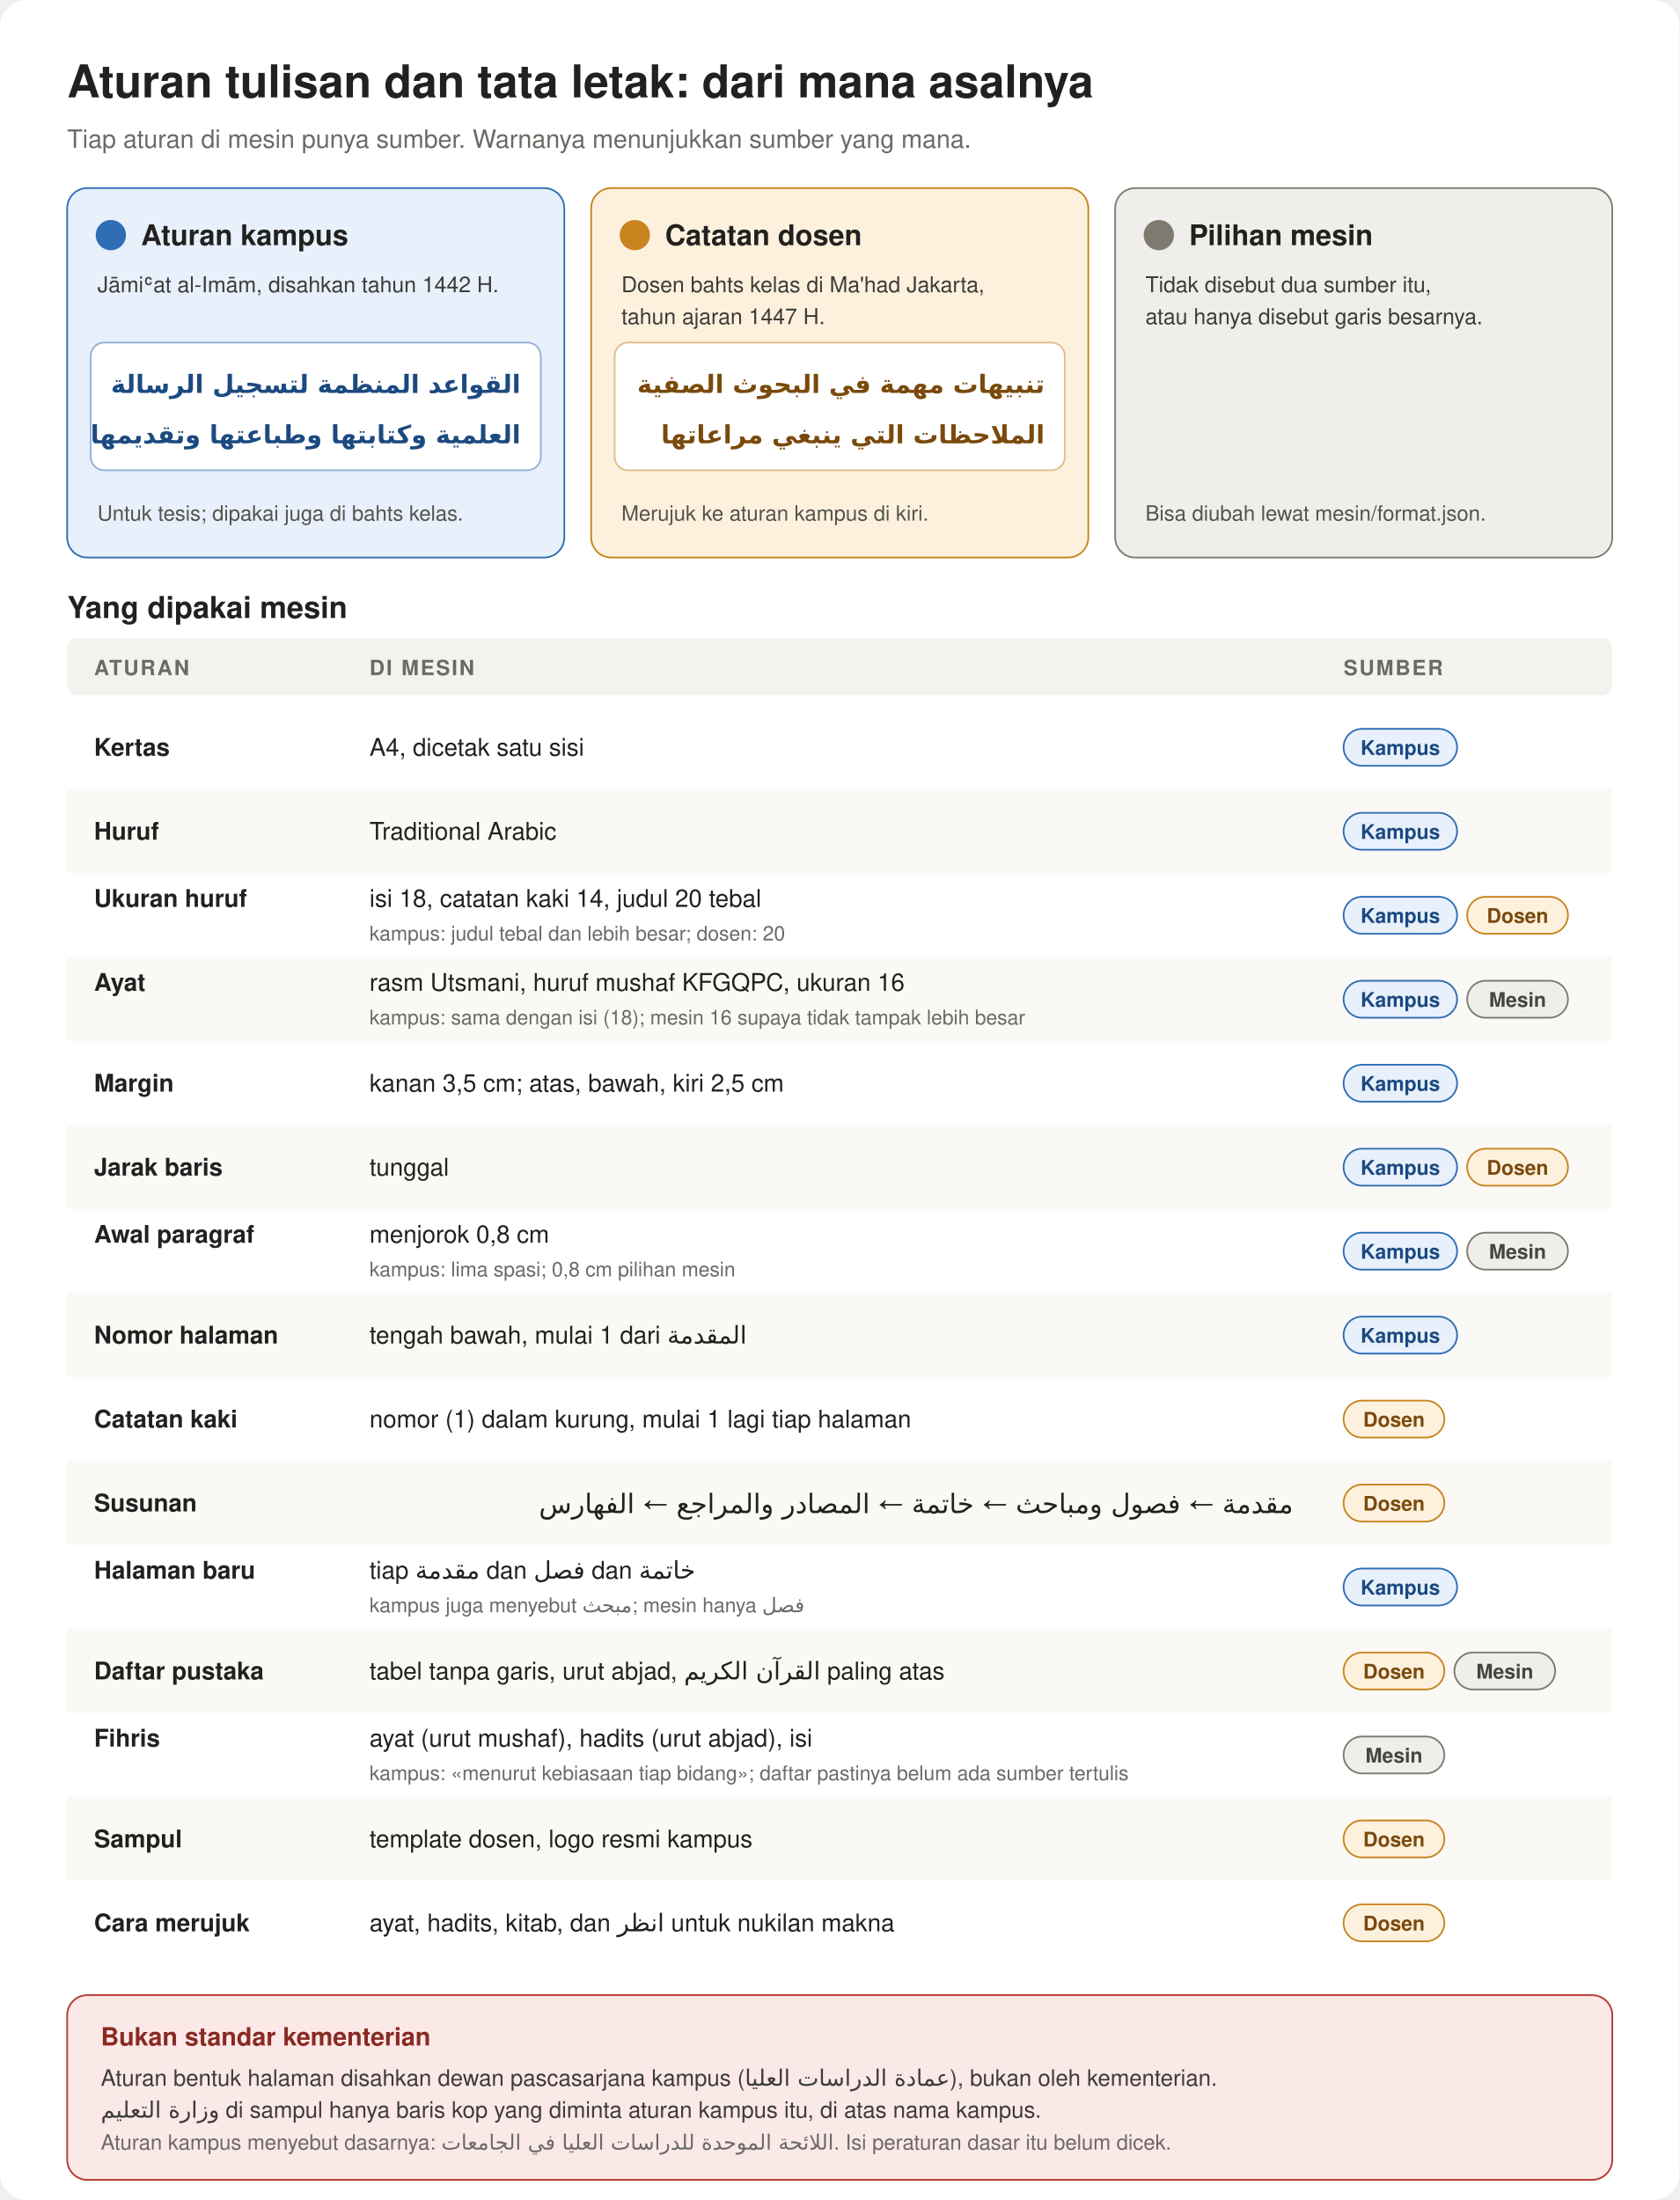
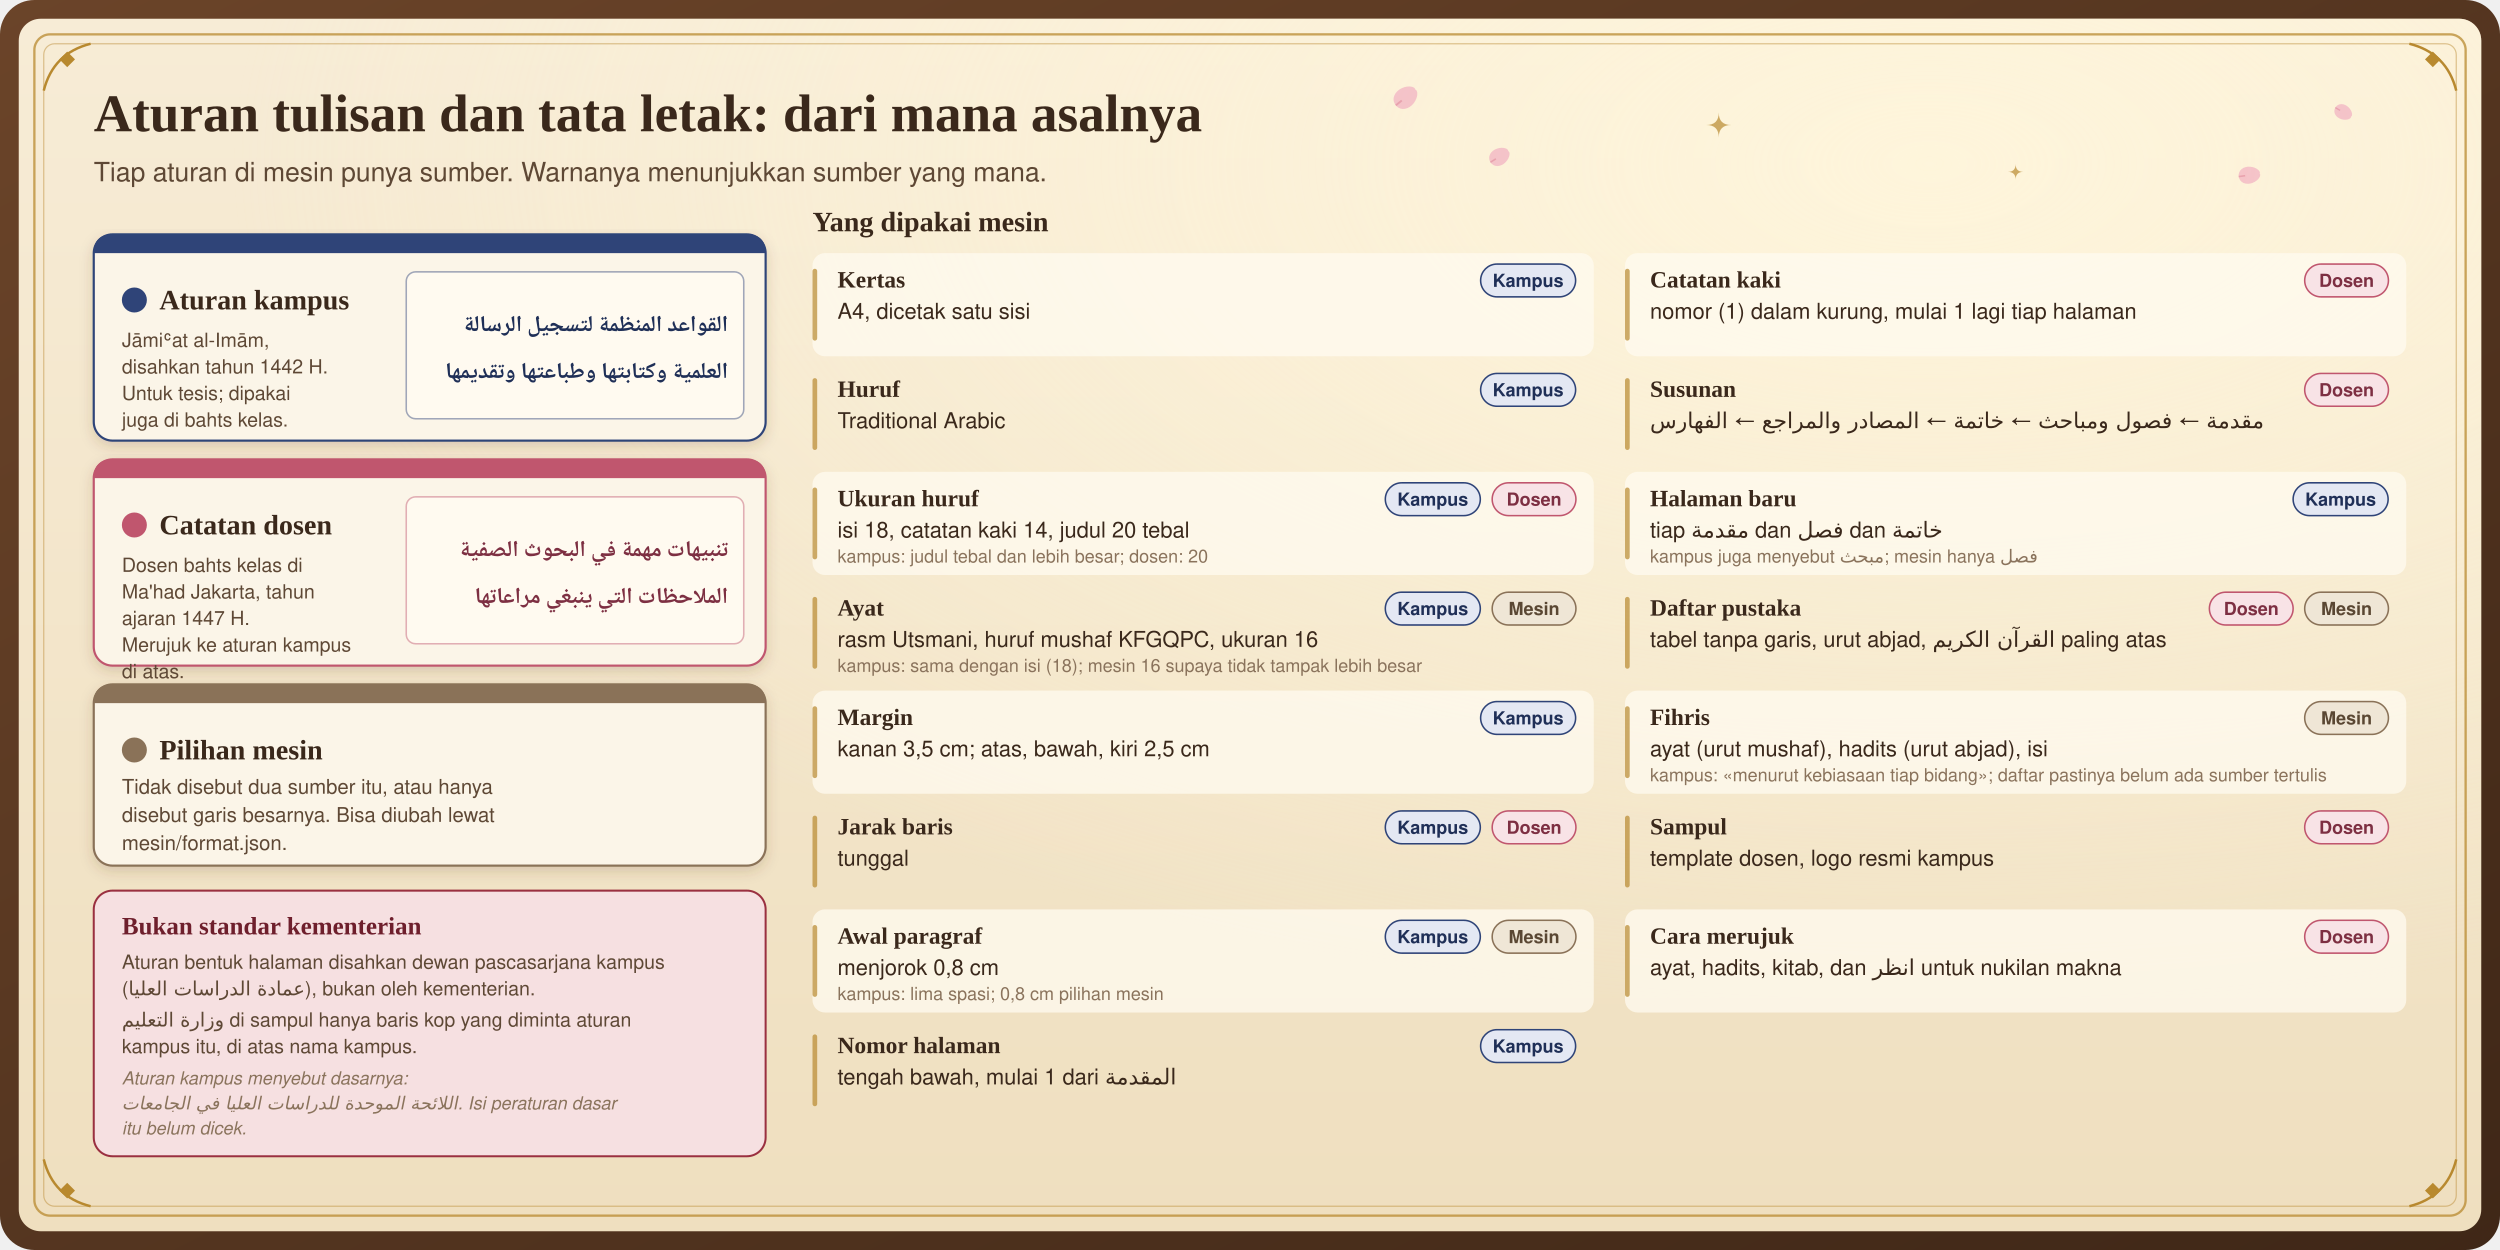
- <svg xmlns="http://www.w3.org/2000/svg" viewBox="0 0 1000 1310" width="1000" height="1310" role="img" font-family="Segoe UI, Helvetica, Arial, sans-serif">
-   <rect width="1000" height="1310" rx="16" fill="#ffffff" />
-   <text x="40" y="58" font-size="27" font-weight="700" fill="#22211f">Aturan tulisan dan tata letak: dari mana asalnya</text>
-   <text x="40" y="88" font-size="15" fill="#6b6a65">Tiap aturan di mesin punya sumber. Warnanya menunjukkan sumber yang mana.</text>
-   <rect x="40" y="112" width="296" height="220" rx="12" fill="#e7f0fb" stroke="#2f6db5" />
-   <circle cx="66" cy="140" r="9" fill="#2f6db5" />
-   <text x="84" y="146" font-size="17" font-weight="700" fill="#22211f">Aturan kampus</text>
-   <text x="58" y="174" font-size="13" fill="#3d3c38">Jāmiʿat al-Imām, disahkan tahun 1442 H.</text>
-   <rect x="54" y="204" width="268" height="76" rx="8" fill="#ffffff" stroke="#2f6db5" stroke-opacity="0.5" />
-   <text x="310" y="234" font-size="15" font-weight="700" direction="rtl" text-anchor="start" fill="#1c4a80">القواعد المنظمة لتسجيل الرسالة</text>
-   <text x="310" y="264" font-size="15" font-weight="700" direction="rtl" text-anchor="start" fill="#1c4a80">العلمية وكتابتها وطباعتها وتقديمها</text>
-   <text x="58" y="310" font-size="12.5" fill="#55534c">Untuk tesis; dipakai juga di bahts kelas.</text>
-   <rect x="352" y="112" width="296" height="220" rx="12" fill="#fdf1de" stroke="#c9831f" />
-   <circle cx="378" cy="140" r="9" fill="#c9831f" />
-   <text x="396" y="146" font-size="17" font-weight="700" fill="#22211f">Catatan dosen</text>
-   <text x="370" y="174" font-size="13" fill="#3d3c38">Dosen bahts kelas di Ma'had Jakarta,</text>
-   <text x="370" y="193" font-size="13" fill="#3d3c38">tahun ajaran 1447 H.</text>
-   <rect x="366" y="204" width="268" height="76" rx="8" fill="#ffffff" stroke="#c9831f" stroke-opacity="0.5" />
-   <text x="622" y="234" font-size="15" font-weight="700" direction="rtl" text-anchor="start" fill="#7a4a0c">تنبيهات مهمة في البحوث الصفية</text>
-   <text x="622" y="264" font-size="15" font-weight="700" direction="rtl" text-anchor="start" fill="#7a4a0c">الملاحظات التي ينبغي مراعاتها</text>
-   <text x="370" y="310" font-size="12.5" fill="#55534c">Merujuk ke aturan kampus di kiri.</text>
-   <rect x="664" y="112" width="296" height="220" rx="12" fill="#efeeea" stroke="#7d7a70" />
-   <circle cx="690" cy="140" r="9" fill="#7d7a70" />
-   <text x="708" y="146" font-size="17" font-weight="700" fill="#22211f">Pilihan mesin</text>
-   <text x="682" y="174" font-size="13" fill="#3d3c38">Tidak disebut dua sumber itu,</text>
-   <text x="682" y="193" font-size="13" fill="#3d3c38">atau hanya disebut garis besarnya.</text>
-   <text x="682" y="310" font-size="12.5" fill="#55534c">Bisa diubah lewat mesin/format.json.</text>
-   <text x="40" y="368" font-size="18" font-weight="700" fill="#22211f">Yang dipakai mesin</text>
-   <rect x="40" y="380" width="920" height="34" rx="6" fill="#f3f2ee" />
-   <text x="56" y="402" font-size="12.5" font-weight="700" letter-spacing="1" fill="#6b6a65">ATURAN</text>
-   <text x="220" y="402" font-size="12.5" font-weight="700" letter-spacing="1" fill="#6b6a65">DI MESIN</text>
-   <text x="800" y="402" font-size="12.5" font-weight="700" letter-spacing="1" fill="#6b6a65">SUMBER</text>
-   <text x="56" y="450" font-size="14.5" font-weight="700" fill="#22211f">Kertas</text>
-   <text x="220" y="450" font-size="14.5" fill="#22211f">A4, dicetak satu sisi</text>
-   <rect x="800" y="434" width="67.6" height="22" rx="11" fill="#e7f0fb" stroke="#2f6db5" />
-   <text x="833.8" y="449.5" font-size="12" font-weight="700" fill="#1c4a80" text-anchor="middle">Kampus</text>
-   <rect x="40" y="470" width="920" height="50" fill="#faf9f6" />
-   <text x="56" y="500" font-size="14.5" font-weight="700" fill="#22211f">Huruf</text>
-   <text x="220" y="500" font-size="14.5" fill="#22211f">Traditional Arabic</text>
-   <rect x="800" y="484" width="67.6" height="22" rx="11" fill="#e7f0fb" stroke="#2f6db5" />
-   <text x="833.8" y="499.5" font-size="12" font-weight="700" fill="#1c4a80" text-anchor="middle">Kampus</text>
-   <text x="56" y="540" font-size="14.5" font-weight="700" fill="#22211f">Ukuran huruf</text>
-   <text x="220" y="540" font-size="14.5" fill="#22211f">isi 18, catatan kaki 14, judul 20 tebal</text>
-   <text x="220" y="560" font-size="12" fill="#6b6a65">kampus: judul tebal dan lebih besar; dosen: 20</text>
-   <rect x="800" y="534" width="67.6" height="22" rx="11" fill="#e7f0fb" stroke="#2f6db5" />
-   <text x="833.8" y="549.5" font-size="12" font-weight="700" fill="#1c4a80" text-anchor="middle">Kampus</text>
-   <rect x="873.6" y="534" width="60.0" height="22" rx="11" fill="#fdf1de" stroke="#c9831f" />
-   <text x="903.6" y="549.5" font-size="12" font-weight="700" fill="#7a4a0c" text-anchor="middle">Dosen</text>
-   <rect x="40" y="570" width="920" height="50" fill="#faf9f6" />
-   <text x="56" y="590" font-size="14.5" font-weight="700" fill="#22211f">Ayat</text>
-   <text x="220" y="590" font-size="14.5" fill="#22211f">rasm Utsmani, huruf mushaf KFGQPC, ukuran 16</text>
-   <text x="220" y="610" font-size="12" fill="#6b6a65">kampus: sama dengan isi (18); mesin 16 supaya tidak tampak lebih besar</text>
-   <rect x="800" y="584" width="67.6" height="22" rx="11" fill="#e7f0fb" stroke="#2f6db5" />
-   <text x="833.8" y="599.5" font-size="12" font-weight="700" fill="#1c4a80" text-anchor="middle">Kampus</text>
-   <rect x="873.6" y="584" width="60.0" height="22" rx="11" fill="#efeeea" stroke="#7d7a70" />
-   <text x="903.6" y="599.5" font-size="12" font-weight="700" fill="#47453f" text-anchor="middle">Mesin</text>
-   <text x="56" y="650" font-size="14.5" font-weight="700" fill="#22211f">Margin</text>
-   <text x="220" y="650" font-size="14.5" fill="#22211f">kanan 3,5 cm; atas, bawah, kiri 2,5 cm</text>
-   <rect x="800" y="634" width="67.6" height="22" rx="11" fill="#e7f0fb" stroke="#2f6db5" />
-   <text x="833.8" y="649.5" font-size="12" font-weight="700" fill="#1c4a80" text-anchor="middle">Kampus</text>
-   <rect x="40" y="670" width="920" height="50" fill="#faf9f6" />
-   <text x="56" y="700" font-size="14.5" font-weight="700" fill="#22211f">Jarak baris</text>
-   <text x="220" y="700" font-size="14.5" fill="#22211f">tunggal</text>
-   <rect x="800" y="684" width="67.6" height="22" rx="11" fill="#e7f0fb" stroke="#2f6db5" />
-   <text x="833.8" y="699.5" font-size="12" font-weight="700" fill="#1c4a80" text-anchor="middle">Kampus</text>
-   <rect x="873.6" y="684" width="60.0" height="22" rx="11" fill="#fdf1de" stroke="#c9831f" />
-   <text x="903.6" y="699.5" font-size="12" font-weight="700" fill="#7a4a0c" text-anchor="middle">Dosen</text>
-   <text x="56" y="740" font-size="14.5" font-weight="700" fill="#22211f">Awal paragraf</text>
-   <text x="220" y="740" font-size="14.5" fill="#22211f">menjorok 0,8 cm</text>
-   <text x="220" y="760" font-size="12" fill="#6b6a65">kampus: lima spasi; 0,8 cm pilihan mesin</text>
-   <rect x="800" y="734" width="67.6" height="22" rx="11" fill="#e7f0fb" stroke="#2f6db5" />
-   <text x="833.8" y="749.5" font-size="12" font-weight="700" fill="#1c4a80" text-anchor="middle">Kampus</text>
-   <rect x="873.6" y="734" width="60.0" height="22" rx="11" fill="#efeeea" stroke="#7d7a70" />
-   <text x="903.6" y="749.5" font-size="12" font-weight="700" fill="#47453f" text-anchor="middle">Mesin</text>
-   <rect x="40" y="770" width="920" height="50" fill="#faf9f6" />
-   <text x="56" y="800" font-size="14.5" font-weight="700" fill="#22211f">Nomor halaman</text>
-   <text x="220" y="800" font-size="14.5" fill="#22211f">tengah bawah, mulai 1 dari المقدمة</text>
-   <rect x="800" y="784" width="67.6" height="22" rx="11" fill="#e7f0fb" stroke="#2f6db5" />
-   <text x="833.8" y="799.5" font-size="12" font-weight="700" fill="#1c4a80" text-anchor="middle">Kampus</text>
-   <text x="56" y="850" font-size="14.5" font-weight="700" fill="#22211f">Catatan kaki</text>
-   <text x="220" y="850" font-size="14.5" fill="#22211f">nomor (1) dalam kurung, mulai 1 lagi tiap halaman</text>
-   <rect x="800" y="834" width="60.0" height="22" rx="11" fill="#fdf1de" stroke="#c9831f" />
-   <text x="830.0" y="849.5" font-size="12" font-weight="700" fill="#7a4a0c" text-anchor="middle">Dosen</text>
-   <rect x="40" y="870" width="920" height="50" fill="#faf9f6" />
-   <text x="56" y="900" font-size="14.5" font-weight="700" fill="#22211f">Susunan</text>
-   <text x="770" y="901" font-size="16" direction="rtl" text-anchor="start" fill="#22211f">مقدمة ← فصول ومباحث ← خاتمة ← المصادر والمراجع ← الفهارس</text>
-   <rect x="800" y="884" width="60.0" height="22" rx="11" fill="#fdf1de" stroke="#c9831f" />
-   <text x="830.0" y="899.5" font-size="12" font-weight="700" fill="#7a4a0c" text-anchor="middle">Dosen</text>
-   <text x="56" y="940" font-size="14.5" font-weight="700" fill="#22211f">Halaman baru</text>
-   <text x="220" y="940" font-size="14.5" fill="#22211f">tiap مقدمة dan فصل dan خاتمة</text>
-   <text x="220" y="960" font-size="12" fill="#6b6a65">kampus juga menyebut مبحث; mesin hanya فصل</text>
-   <rect x="800" y="934" width="67.6" height="22" rx="11" fill="#e7f0fb" stroke="#2f6db5" />
-   <text x="833.8" y="949.5" font-size="12" font-weight="700" fill="#1c4a80" text-anchor="middle">Kampus</text>
-   <rect x="40" y="970" width="920" height="50" fill="#faf9f6" />
-   <text x="56" y="1000" font-size="14.5" font-weight="700" fill="#22211f">Daftar pustaka</text>
-   <text x="220" y="1000" font-size="14.5" fill="#22211f">tabel tanpa garis, urut abjad, القرآن الكريم paling atas</text>
-   <rect x="800" y="984" width="60.0" height="22" rx="11" fill="#fdf1de" stroke="#c9831f" />
-   <text x="830.0" y="999.5" font-size="12" font-weight="700" fill="#7a4a0c" text-anchor="middle">Dosen</text>
-   <rect x="866.0" y="984" width="60.0" height="22" rx="11" fill="#efeeea" stroke="#7d7a70" />
-   <text x="896.0" y="999.5" font-size="12" font-weight="700" fill="#47453f" text-anchor="middle">Mesin</text>
-   <text x="56" y="1040" font-size="14.5" font-weight="700" fill="#22211f">Fihris</text>
-   <text x="220" y="1040" font-size="14.5" fill="#22211f">ayat (urut mushaf), hadits (urut abjad), isi</text>
-   <text x="220" y="1060" font-size="12" fill="#6b6a65">kampus: «menurut kebiasaan tiap bidang»; daftar pastinya belum ada sumber tertulis</text>
-   <rect x="800" y="1034" width="60.0" height="22" rx="11" fill="#efeeea" stroke="#7d7a70" />
-   <text x="830.0" y="1049.5" font-size="12" font-weight="700" fill="#47453f" text-anchor="middle">Mesin</text>
-   <rect x="40" y="1070" width="920" height="50" fill="#faf9f6" />
-   <text x="56" y="1100" font-size="14.5" font-weight="700" fill="#22211f">Sampul</text>
-   <text x="220" y="1100" font-size="14.5" fill="#22211f">template dosen, logo resmi kampus</text>
-   <rect x="800" y="1084" width="60.0" height="22" rx="11" fill="#fdf1de" stroke="#c9831f" />
-   <text x="830.0" y="1099.5" font-size="12" font-weight="700" fill="#7a4a0c" text-anchor="middle">Dosen</text>
-   <text x="56" y="1150" font-size="14.5" font-weight="700" fill="#22211f">Cara merujuk</text>
-   <text x="220" y="1150" font-size="14.5" fill="#22211f">ayat, hadits, kitab, dan انظر untuk nukilan makna</text>
-   <rect x="800" y="1134" width="60.0" height="22" rx="11" fill="#fdf1de" stroke="#c9831f" />
-   <text x="830.0" y="1149.5" font-size="12" font-weight="700" fill="#7a4a0c" text-anchor="middle">Dosen</text>
-   <rect x="40" y="1188" width="920" height="110" rx="12" fill="#fbe9e7" stroke="#b3362f" />
-   <text x="60" y="1218" font-size="15" font-weight="700" fill="#8a2a24">Bukan standar kementerian</text>
-   <text x="60" y="1242" font-size="13.5" fill="#3d3c38">Aturan bentuk halaman disahkan dewan pascasarjana kampus (عمادة الدراسات العليا), bukan oleh kementerian.</text>
-   <text x="60" y="1261" font-size="13.5" fill="#3d3c38">وزارة التعليم di sampul hanya baris kop yang diminta aturan kampus itu, di atas nama kampus.</text>
-   <text x="60" y="1280" font-size="12.5" fill="#6b6a65">Aturan kampus menyebut dasarnya: اللائحة الموحدة للدراسات العليا في الجامعات. Isi peraturan dasar itu belum dicek.</text>
+ <svg xmlns="http://www.w3.org/2000/svg" viewBox="0 0 1600 800" width="1600" height="800" role="img" font-family="Segoe UI, Helvetica, Arial, sans-serif">
+   <defs>
+     <linearGradient id="kertas" x1="0" y1="0" x2="0" y2="1">
+       <stop offset="0" stop-color="#f7ecd6" />
+       <stop offset="1" stop-color="#efdfbf" />
+     </linearGradient>
+     <radialGradient id="sinar" cx="0.78" cy="0.12" r="0.7">
+       <stop offset="0" stop-color="#fff6dc" stop-opacity="0.9" />
+       <stop offset="1" stop-color="#fff6dc" stop-opacity="0" />
+     </radialGradient>
+     <linearGradient id="kayu" x1="0" y1="0" x2="1" y2="1">
+       <stop offset="0" stop-color="#6b4429" />
+       <stop offset="1" stop-color="#3f2717" />
+     </linearGradient>
+     <filter id="bayang" x="-5%" y="-5%" width="110%" height="120%">
+       <feDropShadow dx="0" dy="3" stdDeviation="4" flood-color="#5a3a1e" flood-opacity="0.18" />
+     </filter>
+     <marker id="p" viewBox="0 0 10 10" refX="8" refY="5" markerWidth="7" markerHeight="7" orient="auto">
+       <path d="M0 1L10 5L0 9z" fill="#8a735c" />
+     </marker>
+     <marker id="pm" viewBox="0 0 10 10" refX="8" refY="5" markerWidth="7" markerHeight="7" orient="auto">
+       <path d="M0 1L10 5L0 9z" fill="#9a3040" />
+     </marker>
+     <marker id="pg" viewBox="0 0 10 10" refX="8" refY="5" markerWidth="7" markerHeight="7" orient="auto">
+       <path d="M0 1L10 5L0 9z" fill="#b8892f" />
+     </marker>
+   </defs>
+   <rect width="1600" height="800" rx="22" fill="url(#kayu)" />
+   <rect x="12" y="12" width="1576" height="776" rx="14" fill="url(#kertas)" />
+   <rect x="12" y="12" width="1576" height="776" rx="14" fill="url(#sinar)" />
+   <rect x="22" y="22" width="1556" height="756" rx="10" fill="none" stroke="#b8892f" stroke-width="1.5" stroke-opacity="0.75" />
+   <rect x="28" y="28" width="1544" height="744" rx="7" fill="none" stroke="#b8892f" stroke-width="0.8" stroke-opacity="0.45" />
+   <path d="M28 58Q34 34 58 28" fill="none" stroke="#b8892f" stroke-width="1.6" />
+   <path d="M38 38l5 -5l5 5l-5 5z" fill="#b8892f" />
+   <path d="M1572 58Q1566 34 1542 28" fill="none" stroke="#b8892f" stroke-width="1.6" />
+   <path d="M1562 38l-5 -5l-5 5l5 5z" fill="#b8892f" />
+   <path d="M28 742Q34 766 58 772" fill="none" stroke="#b8892f" stroke-width="1.6" />
+   <path d="M38 762l5 5l5 -5l-5 -5z" fill="#b8892f" />
+   <path d="M1572 742Q1566 766 1542 772" fill="none" stroke="#b8892f" stroke-width="1.6" />
+   <path d="M1562 762l-5 5l-5 -5l5 -5z" fill="#b8892f" />
+   <text x="60" y="84" font-size="34" font-weight="700" font-family="Georgia, 'Times New Roman', serif" fill="#3a281b">Aturan tulisan dan tata letak: dari mana asalnya</text>
+   <text x="60" y="116" font-size="17" fill="#5e4835">Tiap aturan di mesin punya sumber. Warnanya menunjukkan sumber yang mana.</text>
+   <rect x="60" y="150" width="430" height="132" rx="12" fill="#fbf5e8" stroke="#2f4478" stroke-width="1.4" filter="url(#bayang)" />
+   <path d="M60 162Q60 150 72 150H478Q490 150 490 162Z" fill="#2f4478" />
+   <circle cx="86" cy="192" r="8" fill="#2f4478" />
+   <text x="102" y="198" font-size="18" font-weight="700" font-family="Georgia, 'Times New Roman', serif" fill="#3a281b">Aturan kampus</text>
+   <rect x="260" y="174" width="216" height="94" rx="6" fill="#fffaf0" stroke="#2f4478" stroke-opacity="0.45" />
+   <text x="466" y="212" font-size="14.5" font-weight="700" font-family="Traditional Arabic, Amiri, Noto Naskh Arabic, Segoe UI, sans-serif" direction="rtl" text-anchor="start" fill="#1f2f57">القواعد المنظمة لتسجيل الرسالة</text>
+   <text x="466" y="242" font-size="14.5" font-weight="700" font-family="Traditional Arabic, Amiri, Noto Naskh Arabic, Segoe UI, sans-serif" direction="rtl" text-anchor="start" fill="#1f2f57">العلمية وكتابتها وطباعتها وتقديمها</text>
+   <text x="78" y="222" font-size="12.5" fill="#5e4835">Jāmiʿat al-Imām,</text>
+   <text x="78" y="239" font-size="12.5" fill="#5e4835">disahkan tahun 1442 H.</text>
+   <text x="78" y="256" font-size="12.5" fill="#5e4835">Untuk tesis; dipakai</text>
+   <text x="78" y="273" font-size="12.5" fill="#5e4835">juga di bahts kelas.</text>
+   <rect x="60" y="294" width="430" height="132" rx="12" fill="#fbf5e8" stroke="#c0566e" stroke-width="1.4" filter="url(#bayang)" />
+   <path d="M60 306Q60 294 72 294H478Q490 294 490 306Z" fill="#c0566e" />
+   <circle cx="86" cy="336" r="8" fill="#c0566e" />
+   <text x="102" y="342" font-size="18" font-weight="700" font-family="Georgia, 'Times New Roman', serif" fill="#3a281b">Catatan dosen</text>
+   <rect x="260" y="318" width="216" height="94" rx="6" fill="#fffaf0" stroke="#c0566e" stroke-opacity="0.45" />
+   <text x="466" y="356" font-size="14.5" font-weight="700" font-family="Traditional Arabic, Amiri, Noto Naskh Arabic, Segoe UI, sans-serif" direction="rtl" text-anchor="start" fill="#7d2f42">تنبيهات مهمة في البحوث الصفية</text>
+   <text x="466" y="386" font-size="14.5" font-weight="700" font-family="Traditional Arabic, Amiri, Noto Naskh Arabic, Segoe UI, sans-serif" direction="rtl" text-anchor="start" fill="#7d2f42">الملاحظات التي ينبغي مراعاتها</text>
+   <text x="78" y="366" font-size="12.5" fill="#5e4835">Dosen bahts kelas di</text>
+   <text x="78" y="383" font-size="12.5" fill="#5e4835">Ma'had Jakarta, tahun</text>
+   <text x="78" y="400" font-size="12.5" fill="#5e4835">ajaran 1447 H.</text>
+   <text x="78" y="417" font-size="12.5" fill="#5e4835">Merujuk ke aturan kampus</text>
+   <text x="78" y="434" font-size="12.5" fill="#5e4835">di atas.</text>
+   <rect x="60" y="438" width="430" height="116" rx="12" fill="#fbf5e8" stroke="#8a7258" stroke-width="1.4" filter="url(#bayang)" />
+   <path d="M60 450Q60 438 72 438H478Q490 438 490 450Z" fill="#8a7258" />
+   <circle cx="86" cy="480" r="8" fill="#8a7258" />
+   <text x="102" y="486" font-size="18" font-weight="700" font-family="Georgia, 'Times New Roman', serif" fill="#3a281b">Pilihan mesin</text>
+   <text x="78" y="508" font-size="13" fill="#5e4835">Tidak disebut dua sumber itu, atau hanya</text>
+   <text x="78" y="526" font-size="13" fill="#5e4835">disebut garis besarnya. Bisa diubah lewat</text>
+   <text x="78" y="544" font-size="13" fill="#5e4835">mesin/format.json.</text>
+   <rect x="60" y="570" width="430" height="170" rx="12" fill="#f6e0e1" stroke="#9a3040" stroke-width="1.3" />
+   <text x="78" y="598" font-size="16" font-weight="700" font-family="Georgia, 'Times New Roman', serif" fill="#6e1f2c">Bukan standar kementerian</text>
+   <text x="78" y="620" font-size="12.5" fill="#5e4835">Aturan bentuk halaman disahkan dewan pascasarjana kampus</text>
+   <text x="78" y="637" font-size="12.5" fill="#5e4835">(عمادة الدراسات العليا), bukan oleh kementerian.</text>
+   <text x="78" y="657" font-size="12.5" fill="#5e4835">وزارة التعليم di sampul hanya baris kop yang diminta aturan</text>
+   <text x="78" y="674" font-size="12.5" fill="#5e4835">kampus itu, di atas nama kampus.</text>
+   <text x="78" y="694" font-size="11.5" font-style="italic" fill="#8a735c">Aturan kampus menyebut dasarnya:</text>
+   <text x="78" y="710" font-size="11.5" font-style="italic" fill="#8a735c">اللائحة الموحدة للدراسات العليا في الجامعات. Isi peraturan dasar</text>
+   <text x="78" y="726" font-size="11.5" font-style="italic" fill="#8a735c">itu belum dicek.</text>
+   <text x="520" y="148" font-size="18" font-weight="700" font-family="Georgia, 'Times New Roman', serif" fill="#3a281b">Yang dipakai mesin</text>
+   <rect x="520.0" y="162" width="500.0" height="66" rx="8" fill="#fffaf0" fill-opacity="0.75" />
+   <rect x="520.0" y="172" width="3" height="46" rx="1.5" fill="#b8892f" opacity="0.7" />
+   <text x="536.0" y="184" font-size="15" font-weight="700" font-family="Georgia, 'Times New Roman', serif" fill="#3a281b">Kertas</text>
+   <rect x="947.6" y="169" width="60.8" height="21" rx="10.5" fill="#e4e8f3" stroke="#2f4478" />
+   <text x="978.0" y="183.6" font-size="11.5" font-weight="700" fill="#1f2f57" text-anchor="middle">Kampus</text>
+   <text x="536.0" y="204" font-size="14" fill="#3a281b">A4, dicetak satu sisi</text>
+   <rect x="520.0" y="242" width="3" height="46" rx="1.5" fill="#b8892f" opacity="0.7" />
+   <text x="536.0" y="254" font-size="15" font-weight="700" font-family="Georgia, 'Times New Roman', serif" fill="#3a281b">Huruf</text>
+   <rect x="947.6" y="239" width="60.8" height="21" rx="10.5" fill="#e4e8f3" stroke="#2f4478" />
+   <text x="978.0" y="253.6" font-size="11.5" font-weight="700" fill="#1f2f57" text-anchor="middle">Kampus</text>
+   <text x="536.0" y="274" font-size="14" fill="#3a281b">Traditional Arabic</text>
+   <rect x="520.0" y="302" width="500.0" height="66" rx="8" fill="#fffaf0" fill-opacity="0.75" />
+   <rect x="520.0" y="312" width="3" height="46" rx="1.5" fill="#b8892f" opacity="0.7" />
+   <text x="536.0" y="324" font-size="15" font-weight="700" font-family="Georgia, 'Times New Roman', serif" fill="#3a281b">Ukuran huruf</text>
+   <rect x="955.0" y="309" width="53.6" height="21" rx="10.5" fill="#f8e3e6" stroke="#c0566e" />
+   <text x="981.8" y="323.6" font-size="11.5" font-weight="700" fill="#7d2f42" text-anchor="middle">Dosen</text>
+   <rect x="886.6" y="309" width="60.8" height="21" rx="10.5" fill="#e4e8f3" stroke="#2f4478" />
+   <text x="917.0" y="323.6" font-size="11.5" font-weight="700" fill="#1f2f57" text-anchor="middle">Kampus</text>
+   <text x="536.0" y="344" font-size="14" fill="#3a281b">isi 18, catatan kaki 14, judul 20 tebal</text>
+   <text x="536.0" y="360" font-size="11.5" fill="#8a735c">kampus: judul tebal dan lebih besar; dosen: 20</text>
+   <rect x="520.0" y="382" width="3" height="46" rx="1.5" fill="#b8892f" opacity="0.7" />
+   <text x="536.0" y="394" font-size="15" font-weight="700" font-family="Georgia, 'Times New Roman', serif" fill="#3a281b">Ayat</text>
+   <rect x="955.0" y="379" width="53.6" height="21" rx="10.5" fill="#efe6d6" stroke="#8a7258" />
+   <text x="981.8" y="393.6" font-size="11.5" font-weight="700" fill="#5a4733" text-anchor="middle">Mesin</text>
+   <rect x="886.6" y="379" width="60.8" height="21" rx="10.5" fill="#e4e8f3" stroke="#2f4478" />
+   <text x="917.0" y="393.6" font-size="11.5" font-weight="700" fill="#1f2f57" text-anchor="middle">Kampus</text>
+   <text x="536.0" y="414" font-size="14" fill="#3a281b">rasm Utsmani, huruf mushaf KFGQPC, ukuran 16</text>
+   <text x="536.0" y="430" font-size="11.5" fill="#8a735c">kampus: sama dengan isi (18); mesin 16 supaya tidak tampak lebih besar</text>
+   <rect x="520.0" y="442" width="500.0" height="66" rx="8" fill="#fffaf0" fill-opacity="0.75" />
+   <rect x="520.0" y="452" width="3" height="46" rx="1.5" fill="#b8892f" opacity="0.7" />
+   <text x="536.0" y="464" font-size="15" font-weight="700" font-family="Georgia, 'Times New Roman', serif" fill="#3a281b">Margin</text>
+   <rect x="947.6" y="449" width="60.8" height="21" rx="10.5" fill="#e4e8f3" stroke="#2f4478" />
+   <text x="978.0" y="463.6" font-size="11.5" font-weight="700" fill="#1f2f57" text-anchor="middle">Kampus</text>
+   <text x="536.0" y="484" font-size="14" fill="#3a281b">kanan 3,5 cm; atas, bawah, kiri 2,5 cm</text>
+   <rect x="520.0" y="522" width="3" height="46" rx="1.5" fill="#b8892f" opacity="0.7" />
+   <text x="536.0" y="534" font-size="15" font-weight="700" font-family="Georgia, 'Times New Roman', serif" fill="#3a281b">Jarak baris</text>
+   <rect x="955.0" y="519" width="53.6" height="21" rx="10.5" fill="#f8e3e6" stroke="#c0566e" />
+   <text x="981.8" y="533.6" font-size="11.5" font-weight="700" fill="#7d2f42" text-anchor="middle">Dosen</text>
+   <rect x="886.6" y="519" width="60.8" height="21" rx="10.5" fill="#e4e8f3" stroke="#2f4478" />
+   <text x="917.0" y="533.6" font-size="11.5" font-weight="700" fill="#1f2f57" text-anchor="middle">Kampus</text>
+   <text x="536.0" y="554" font-size="14" fill="#3a281b">tunggal</text>
+   <rect x="520.0" y="582" width="500.0" height="66" rx="8" fill="#fffaf0" fill-opacity="0.75" />
+   <rect x="520.0" y="592" width="3" height="46" rx="1.5" fill="#b8892f" opacity="0.7" />
+   <text x="536.0" y="604" font-size="15" font-weight="700" font-family="Georgia, 'Times New Roman', serif" fill="#3a281b">Awal paragraf</text>
+   <rect x="955.0" y="589" width="53.6" height="21" rx="10.5" fill="#efe6d6" stroke="#8a7258" />
+   <text x="981.8" y="603.6" font-size="11.5" font-weight="700" fill="#5a4733" text-anchor="middle">Mesin</text>
+   <rect x="886.6" y="589" width="60.8" height="21" rx="10.5" fill="#e4e8f3" stroke="#2f4478" />
+   <text x="917.0" y="603.6" font-size="11.5" font-weight="700" fill="#1f2f57" text-anchor="middle">Kampus</text>
+   <text x="536.0" y="624" font-size="14" fill="#3a281b">menjorok 0,8 cm</text>
+   <text x="536.0" y="640" font-size="11.5" fill="#8a735c">kampus: lima spasi; 0,8 cm pilihan mesin</text>
+   <rect x="520.0" y="662" width="3" height="46" rx="1.5" fill="#b8892f" opacity="0.7" />
+   <text x="536.0" y="674" font-size="15" font-weight="700" font-family="Georgia, 'Times New Roman', serif" fill="#3a281b">Nomor halaman</text>
+   <rect x="947.6" y="659" width="60.8" height="21" rx="10.5" fill="#e4e8f3" stroke="#2f4478" />
+   <text x="978.0" y="673.6" font-size="11.5" font-weight="700" fill="#1f2f57" text-anchor="middle">Kampus</text>
+   <text x="536.0" y="694" font-size="14" fill="#3a281b">tengah bawah, mulai 1 dari المقدمة</text>
+   <rect x="1040.0" y="162" width="500.0" height="66" rx="8" fill="#fffaf0" fill-opacity="0.75" />
+   <rect x="1040.0" y="172" width="3" height="46" rx="1.5" fill="#b8892f" opacity="0.7" />
+   <text x="1056.0" y="184" font-size="15" font-weight="700" font-family="Georgia, 'Times New Roman', serif" fill="#3a281b">Catatan kaki</text>
+   <rect x="1475.0" y="169" width="53.6" height="21" rx="10.5" fill="#f8e3e6" stroke="#c0566e" />
+   <text x="1501.8" y="183.6" font-size="11.5" font-weight="700" fill="#7d2f42" text-anchor="middle">Dosen</text>
+   <text x="1056.0" y="204" font-size="14" fill="#3a281b">nomor (1) dalam kurung, mulai 1 lagi tiap halaman</text>
+   <rect x="1040.0" y="242" width="3" height="46" rx="1.5" fill="#b8892f" opacity="0.7" />
+   <text x="1056.0" y="254" font-size="15" font-weight="700" font-family="Georgia, 'Times New Roman', serif" fill="#3a281b">Susunan</text>
+   <rect x="1475.0" y="239" width="53.6" height="21" rx="10.5" fill="#f8e3e6" stroke="#c0566e" />
+   <text x="1501.8" y="253.6" font-size="11.5" font-weight="700" fill="#7d2f42" text-anchor="middle">Dosen</text>
+   <text x="1056.0" y="274" font-size="14" fill="#3a281b">مقدمة ← فصول ومباحث ← خاتمة ← المصادر والمراجع ← الفهارس</text>
+   <rect x="1040.0" y="302" width="500.0" height="66" rx="8" fill="#fffaf0" fill-opacity="0.75" />
+   <rect x="1040.0" y="312" width="3" height="46" rx="1.5" fill="#b8892f" opacity="0.7" />
+   <text x="1056.0" y="324" font-size="15" font-weight="700" font-family="Georgia, 'Times New Roman', serif" fill="#3a281b">Halaman baru</text>
+   <rect x="1467.6" y="309" width="60.8" height="21" rx="10.5" fill="#e4e8f3" stroke="#2f4478" />
+   <text x="1498.0" y="323.6" font-size="11.5" font-weight="700" fill="#1f2f57" text-anchor="middle">Kampus</text>
+   <text x="1056.0" y="344" font-size="14" fill="#3a281b">tiap مقدمة dan فصل dan خاتمة</text>
+   <text x="1056.0" y="360" font-size="11.5" fill="#8a735c">kampus juga menyebut مبحث; mesin hanya فصل</text>
+   <rect x="1040.0" y="382" width="3" height="46" rx="1.5" fill="#b8892f" opacity="0.7" />
+   <text x="1056.0" y="394" font-size="15" font-weight="700" font-family="Georgia, 'Times New Roman', serif" fill="#3a281b">Daftar pustaka</text>
+   <rect x="1475.0" y="379" width="53.6" height="21" rx="10.5" fill="#efe6d6" stroke="#8a7258" />
+   <text x="1501.8" y="393.6" font-size="11.5" font-weight="700" fill="#5a4733" text-anchor="middle">Mesin</text>
+   <rect x="1414.0" y="379" width="53.6" height="21" rx="10.5" fill="#f8e3e6" stroke="#c0566e" />
+   <text x="1440.8" y="393.6" font-size="11.5" font-weight="700" fill="#7d2f42" text-anchor="middle">Dosen</text>
+   <text x="1056.0" y="414" font-size="14" fill="#3a281b">tabel tanpa garis, urut abjad, القرآن الكريم paling atas</text>
+   <rect x="1040.0" y="442" width="500.0" height="66" rx="8" fill="#fffaf0" fill-opacity="0.75" />
+   <rect x="1040.0" y="452" width="3" height="46" rx="1.5" fill="#b8892f" opacity="0.7" />
+   <text x="1056.0" y="464" font-size="15" font-weight="700" font-family="Georgia, 'Times New Roman', serif" fill="#3a281b">Fihris</text>
+   <rect x="1475.0" y="449" width="53.6" height="21" rx="10.5" fill="#efe6d6" stroke="#8a7258" />
+   <text x="1501.8" y="463.6" font-size="11.5" font-weight="700" fill="#5a4733" text-anchor="middle">Mesin</text>
+   <text x="1056.0" y="484" font-size="14" fill="#3a281b">ayat (urut mushaf), hadits (urut abjad), isi</text>
+   <text x="1056.0" y="500" font-size="11.5" fill="#8a735c">kampus: «menurut kebiasaan tiap bidang»; daftar pastinya belum ada sumber tertulis</text>
+   <rect x="1040.0" y="522" width="3" height="46" rx="1.5" fill="#b8892f" opacity="0.7" />
+   <text x="1056.0" y="534" font-size="15" font-weight="700" font-family="Georgia, 'Times New Roman', serif" fill="#3a281b">Sampul</text>
+   <rect x="1475.0" y="519" width="53.6" height="21" rx="10.5" fill="#f8e3e6" stroke="#c0566e" />
+   <text x="1501.8" y="533.6" font-size="11.5" font-weight="700" fill="#7d2f42" text-anchor="middle">Dosen</text>
+   <text x="1056.0" y="554" font-size="14" fill="#3a281b">template dosen, logo resmi kampus</text>
+   <rect x="1040.0" y="582" width="500.0" height="66" rx="8" fill="#fffaf0" fill-opacity="0.75" />
+   <rect x="1040.0" y="592" width="3" height="46" rx="1.5" fill="#b8892f" opacity="0.7" />
+   <text x="1056.0" y="604" font-size="15" font-weight="700" font-family="Georgia, 'Times New Roman', serif" fill="#3a281b">Cara merujuk</text>
+   <rect x="1475.0" y="589" width="53.6" height="21" rx="10.5" fill="#f8e3e6" stroke="#c0566e" />
+   <text x="1501.8" y="603.6" font-size="11.5" font-weight="700" fill="#7d2f42" text-anchor="middle">Dosen</text>
+   <text x="1056.0" y="624" font-size="14" fill="#3a281b">ayat, hadits, kitab, dan انظر untuk nukilan makna</text>
+   <g transform="translate(900 62) rotate(231) scale(1.23)" opacity="0.8">
+     <path d="M0 -7C4 -7 6 -3 5 1C4 5 1 7 0 6C-1 7 -4 5 -5 1C-6 -3 -4 -7 0 -7Z" fill="#f2b8c4" />
+     <path d="M0 -7L0 -3" stroke="#e48fa3" stroke-width="1" />
+   </g>
+   <g transform="translate(960 100) rotate(238) scale(1.03)" opacity="0.8">
+     <path d="M0 -7C4 -7 6 -3 5 1C4 5 1 7 0 6C-1 7 -4 5 -5 1C-6 -3 -4 -7 0 -7Z" fill="#f2b8c4" />
+     <path d="M0 -7L0 -3" stroke="#e48fa3" stroke-width="1" />
+   </g>
+   <g transform="translate(1500 72) rotate(300) scale(0.89)" opacity="0.8">
+     <path d="M0 -7C4 -7 6 -3 5 1C4 5 1 7 0 6C-1 7 -4 5 -5 1C-6 -3 -4 -7 0 -7Z" fill="#f2b8c4" />
+     <path d="M0 -7L0 -3" stroke="#e48fa3" stroke-width="1" />
+   </g>
+   <g transform="translate(1440 112) rotate(262) scale(1.04)" opacity="0.8">
+     <path d="M0 -7C4 -7 6 -3 5 1C4 5 1 7 0 6C-1 7 -4 5 -5 1C-6 -3 -4 -7 0 -7Z" fill="#f2b8c4" />
+     <path d="M0 -7L0 -3" stroke="#e48fa3" stroke-width="1" />
+   </g>
+   <path d="M1100 72Q1100 80 1108 80Q1100 80 1100 88Q1100 80 1092 80Q1100 80 1100 72Z" fill="#b8892f" opacity="0.7" />
+   <path d="M1290 105Q1290 110 1295 110Q1290 110 1290 115Q1290 110 1285 110Q1290 110 1290 105Z" fill="#b8892f" opacity="0.7" />
</svg>
